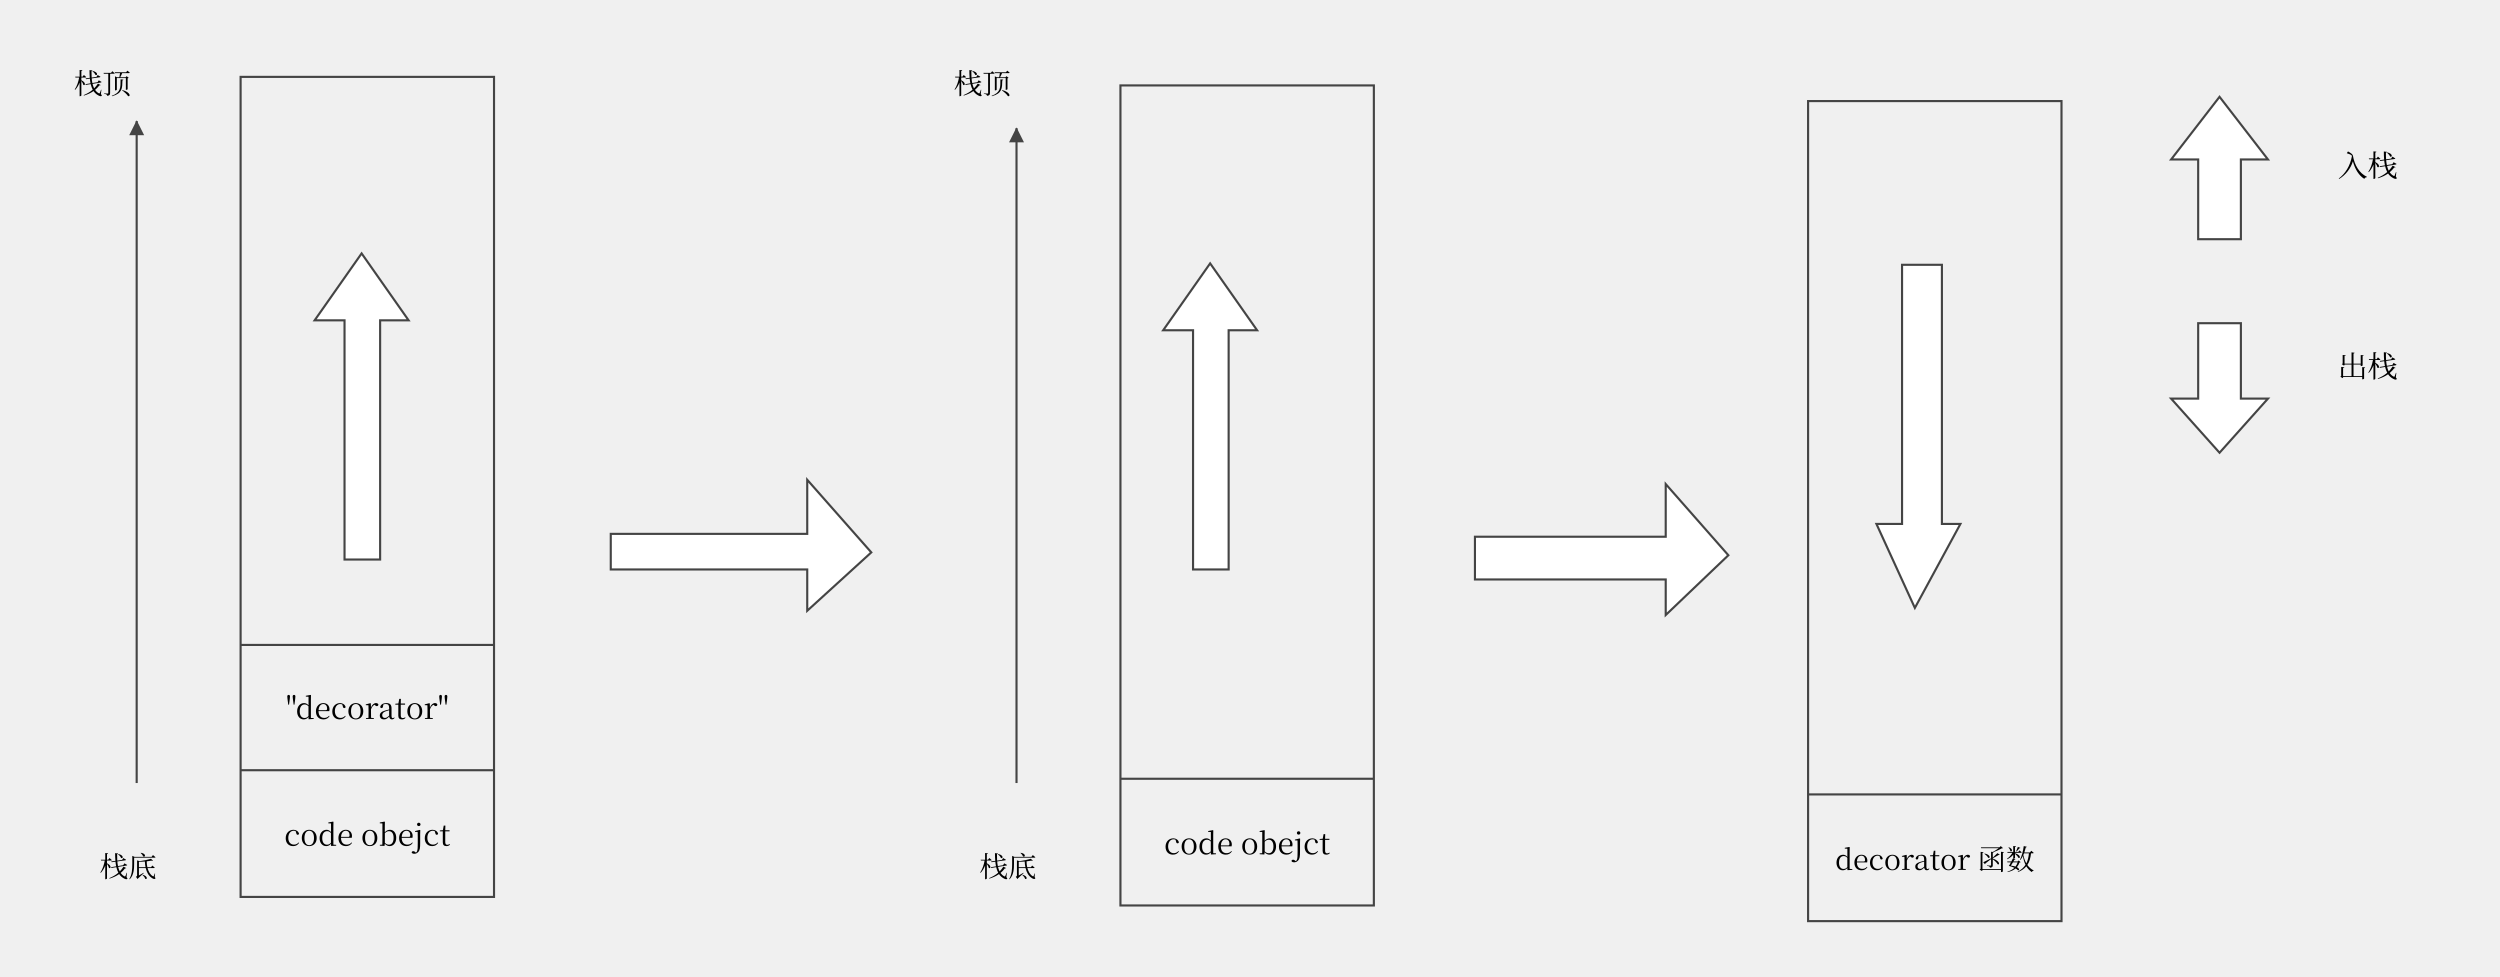
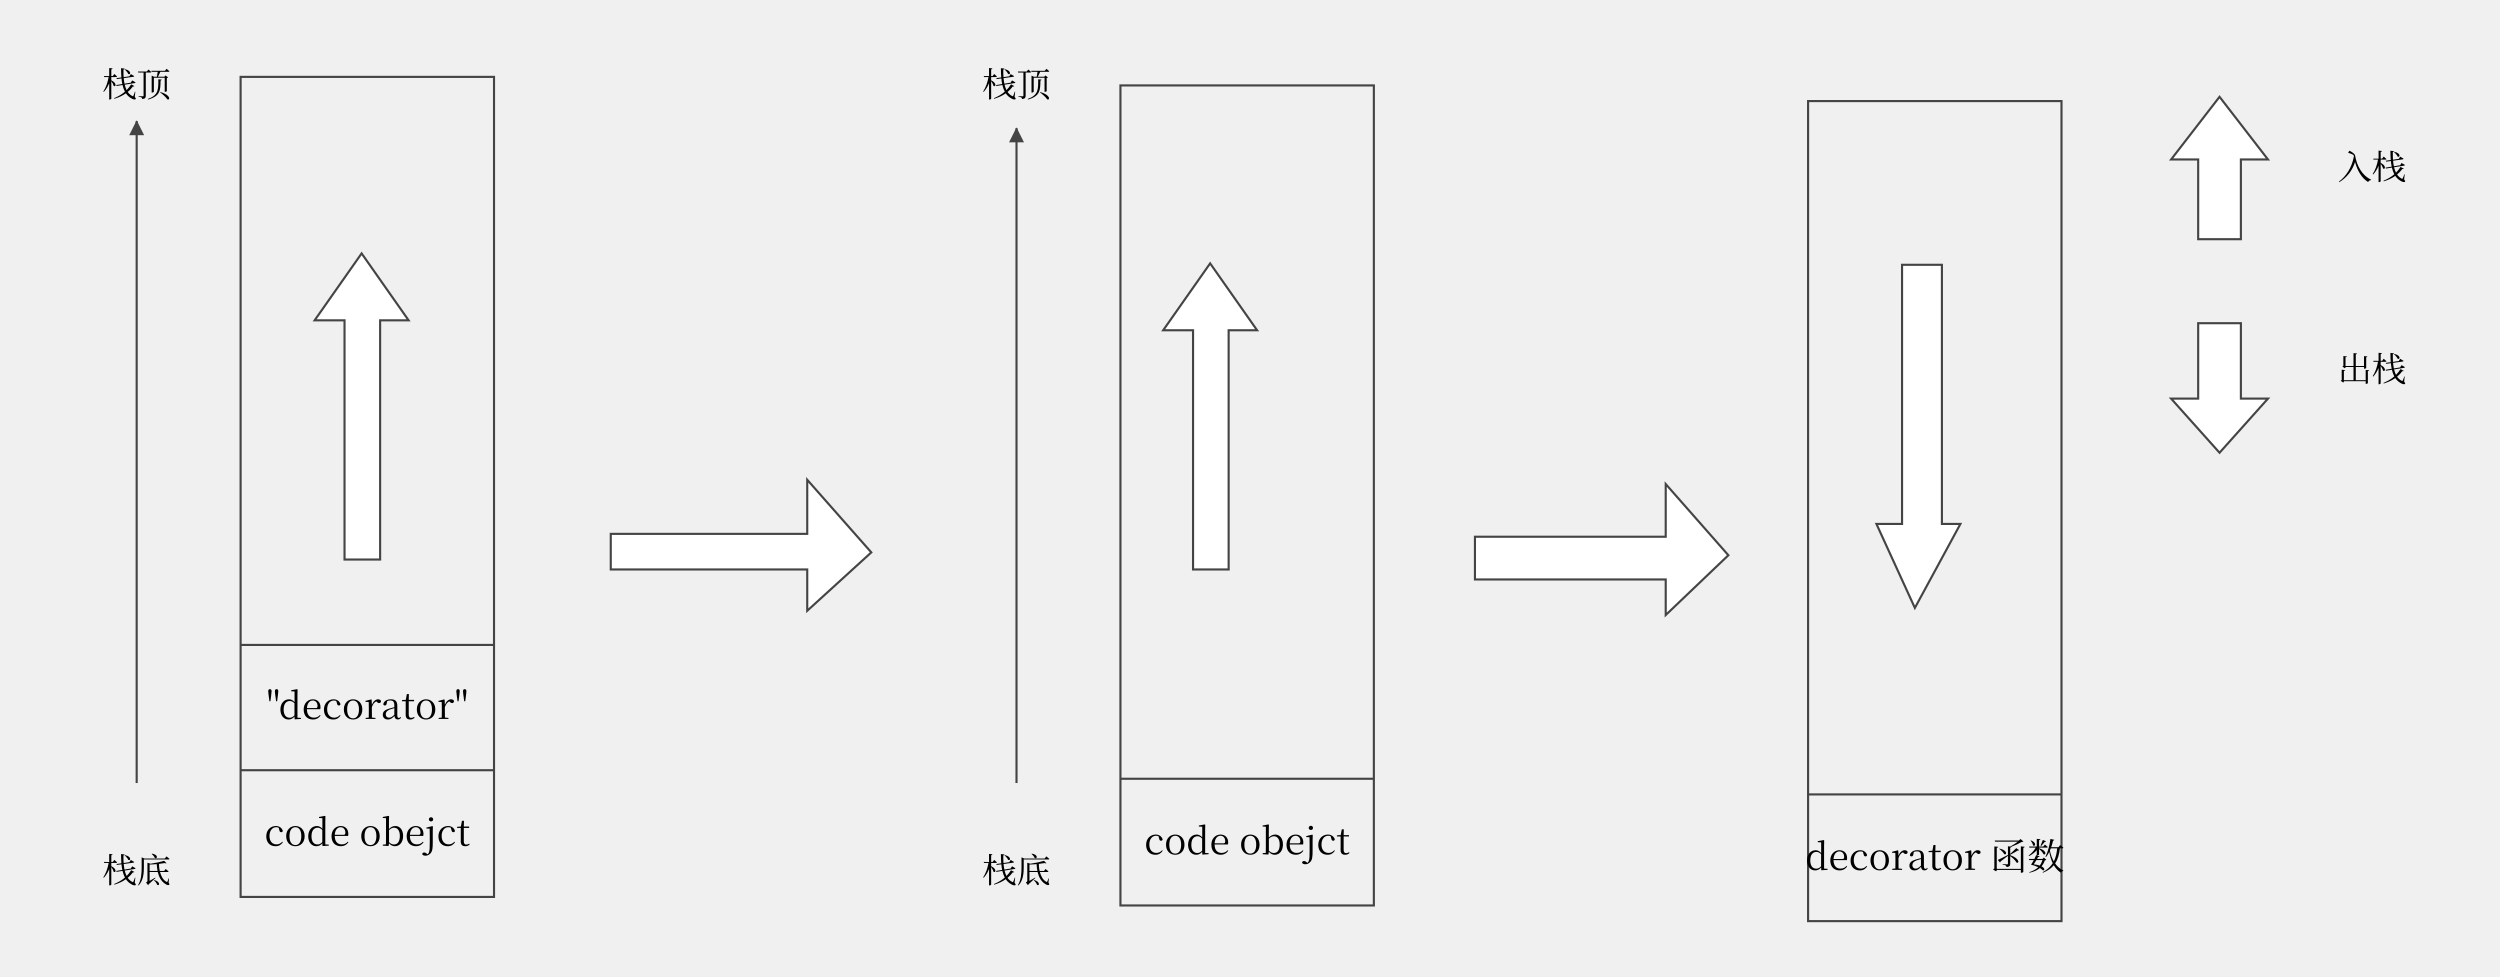
<svg xmlns="http://www.w3.org/2000/svg" viewBox="0 0 1756 686" role="img" aria-label="装饰器执行过程中执行栈的变化：先压入 decorator 与代码对象，弹出 decorator 后调用它，再把函数名压栈" font-family="Seaford, 'Songti SC', STSong, SimSun, 'Noto Serif CJK SC', Palatino, 'Source Serif Pro', serif" width="1756" height="686">
  <defs>
    <marker id="arrow-49bytecode" viewBox="0 0 10 10" refX="9.5" refY="5" markerWidth="7" markerHeight="7" orient="auto-start-reverse">
      <path d="M0,0 L10,5 L0,10 z" fill="#444" />
    </marker>
  </defs>
-   <text x="72" y="66" font-size="20" text-anchor="middle">栈顶</text>
+   <text x="96" y="68" font-size="24" text-anchor="middle">栈顶</text>
  <path d="M96 550 V 85" fill="none" stroke="#444" stroke-width="1.5" marker-end="url(#arrow-49bytecode)" />
-   <text x="90" y="616" font-size="20" text-anchor="middle">栈底</text>
+   <text x="96" y="620" font-size="24" text-anchor="middle">栈底</text>
  <rect x="169" y="54" width="178" height="576" fill="none" stroke="#444" stroke-width="1.5" />
  <line x1="169" y1="453" x2="347" y2="453" stroke="#444" stroke-width="1.5" />
  <line x1="169" y1="541" x2="347" y2="541" stroke="#444" stroke-width="1.5" />
-   <text x="258" y="505" font-size="21" text-anchor="middle">"decorator"</text>
-   <text x="258" y="594" font-size="21" text-anchor="middle">code obejct</text>
+   <text x="258" y="505" font-size="26" text-anchor="middle">"decorator"</text>
+   <text x="258" y="594" font-size="26" text-anchor="middle">code obejct</text>
  <path d="M242 393 V 225 H 221 L 254 178 L 287 225 H 267 V 393 Z" fill="#ffffff" stroke="#444" stroke-width="1.5" />
  <path d="M429 375 H 567 V 337 L 612 388 L 567 429 V 400 H 429 Z" fill="#ffffff" stroke="#444" stroke-width="1.5" />
-   <text x="690" y="66" font-size="20" text-anchor="middle">栈顶</text>
+   <text x="714" y="68" font-size="24" text-anchor="middle">栈顶</text>
  <path d="M714 550 V 90" fill="none" stroke="#444" stroke-width="1.5" marker-end="url(#arrow-49bytecode)" />
-   <text x="708" y="616" font-size="20" text-anchor="middle">栈底</text>
+   <text x="714" y="620" font-size="24" text-anchor="middle">栈底</text>
  <rect x="787" y="60" width="178" height="576" fill="none" stroke="#444" stroke-width="1.5" />
  <line x1="787" y1="547" x2="965" y2="547" stroke="#444" stroke-width="1.5" />
-   <text x="876" y="600" font-size="21" text-anchor="middle">code obejct</text>
+   <text x="876" y="600" font-size="26" text-anchor="middle">code obejct</text>
  <path d="M838 400 V 232 H 817 L 850 185 L 883 232 H 863 V 400 Z" fill="#ffffff" stroke="#444" stroke-width="1.5" />
  <path d="M1036 377 H 1170 V 340 L 1214 390 L 1170 432 V 407 H 1036 Z" fill="#ffffff" stroke="#444" stroke-width="1.5" />
  <rect x="1270" y="71" width="178" height="576" fill="none" stroke="#444" stroke-width="1.5" />
  <line x1="1270" y1="558" x2="1448" y2="558" stroke="#444" stroke-width="1.5" />
-   <text x="1359" y="611" font-size="20" text-anchor="middle">decorator 函数</text>
+   <text x="1359" y="611" font-size="26" text-anchor="middle">decorator 函数</text>
  <path d="M1336 186 V 368 H 1318 L 1345 427 L 1377 368 H 1364 V 186 Z" fill="#ffffff" stroke="#444" stroke-width="1.5" />
  <path d="M1544 168 V 112 H 1525 L 1559 68 L 1593 112 H 1574 V 168 Z" fill="#ffffff" stroke="#444" stroke-width="1.5" />
-   <text x="1642" y="124" font-size="21">入栈</text>
+   <text x="1642" y="126" font-size="24">入栈</text>
  <path d="M1544 227 V 280 H 1525 L 1559 318 L 1593 280 H 1574 V 227 Z" fill="#ffffff" stroke="#444" stroke-width="1.5" />
-   <text x="1642" y="265" font-size="21">出栈</text>
+   <text x="1642" y="268" font-size="24">出栈</text>
</svg>
